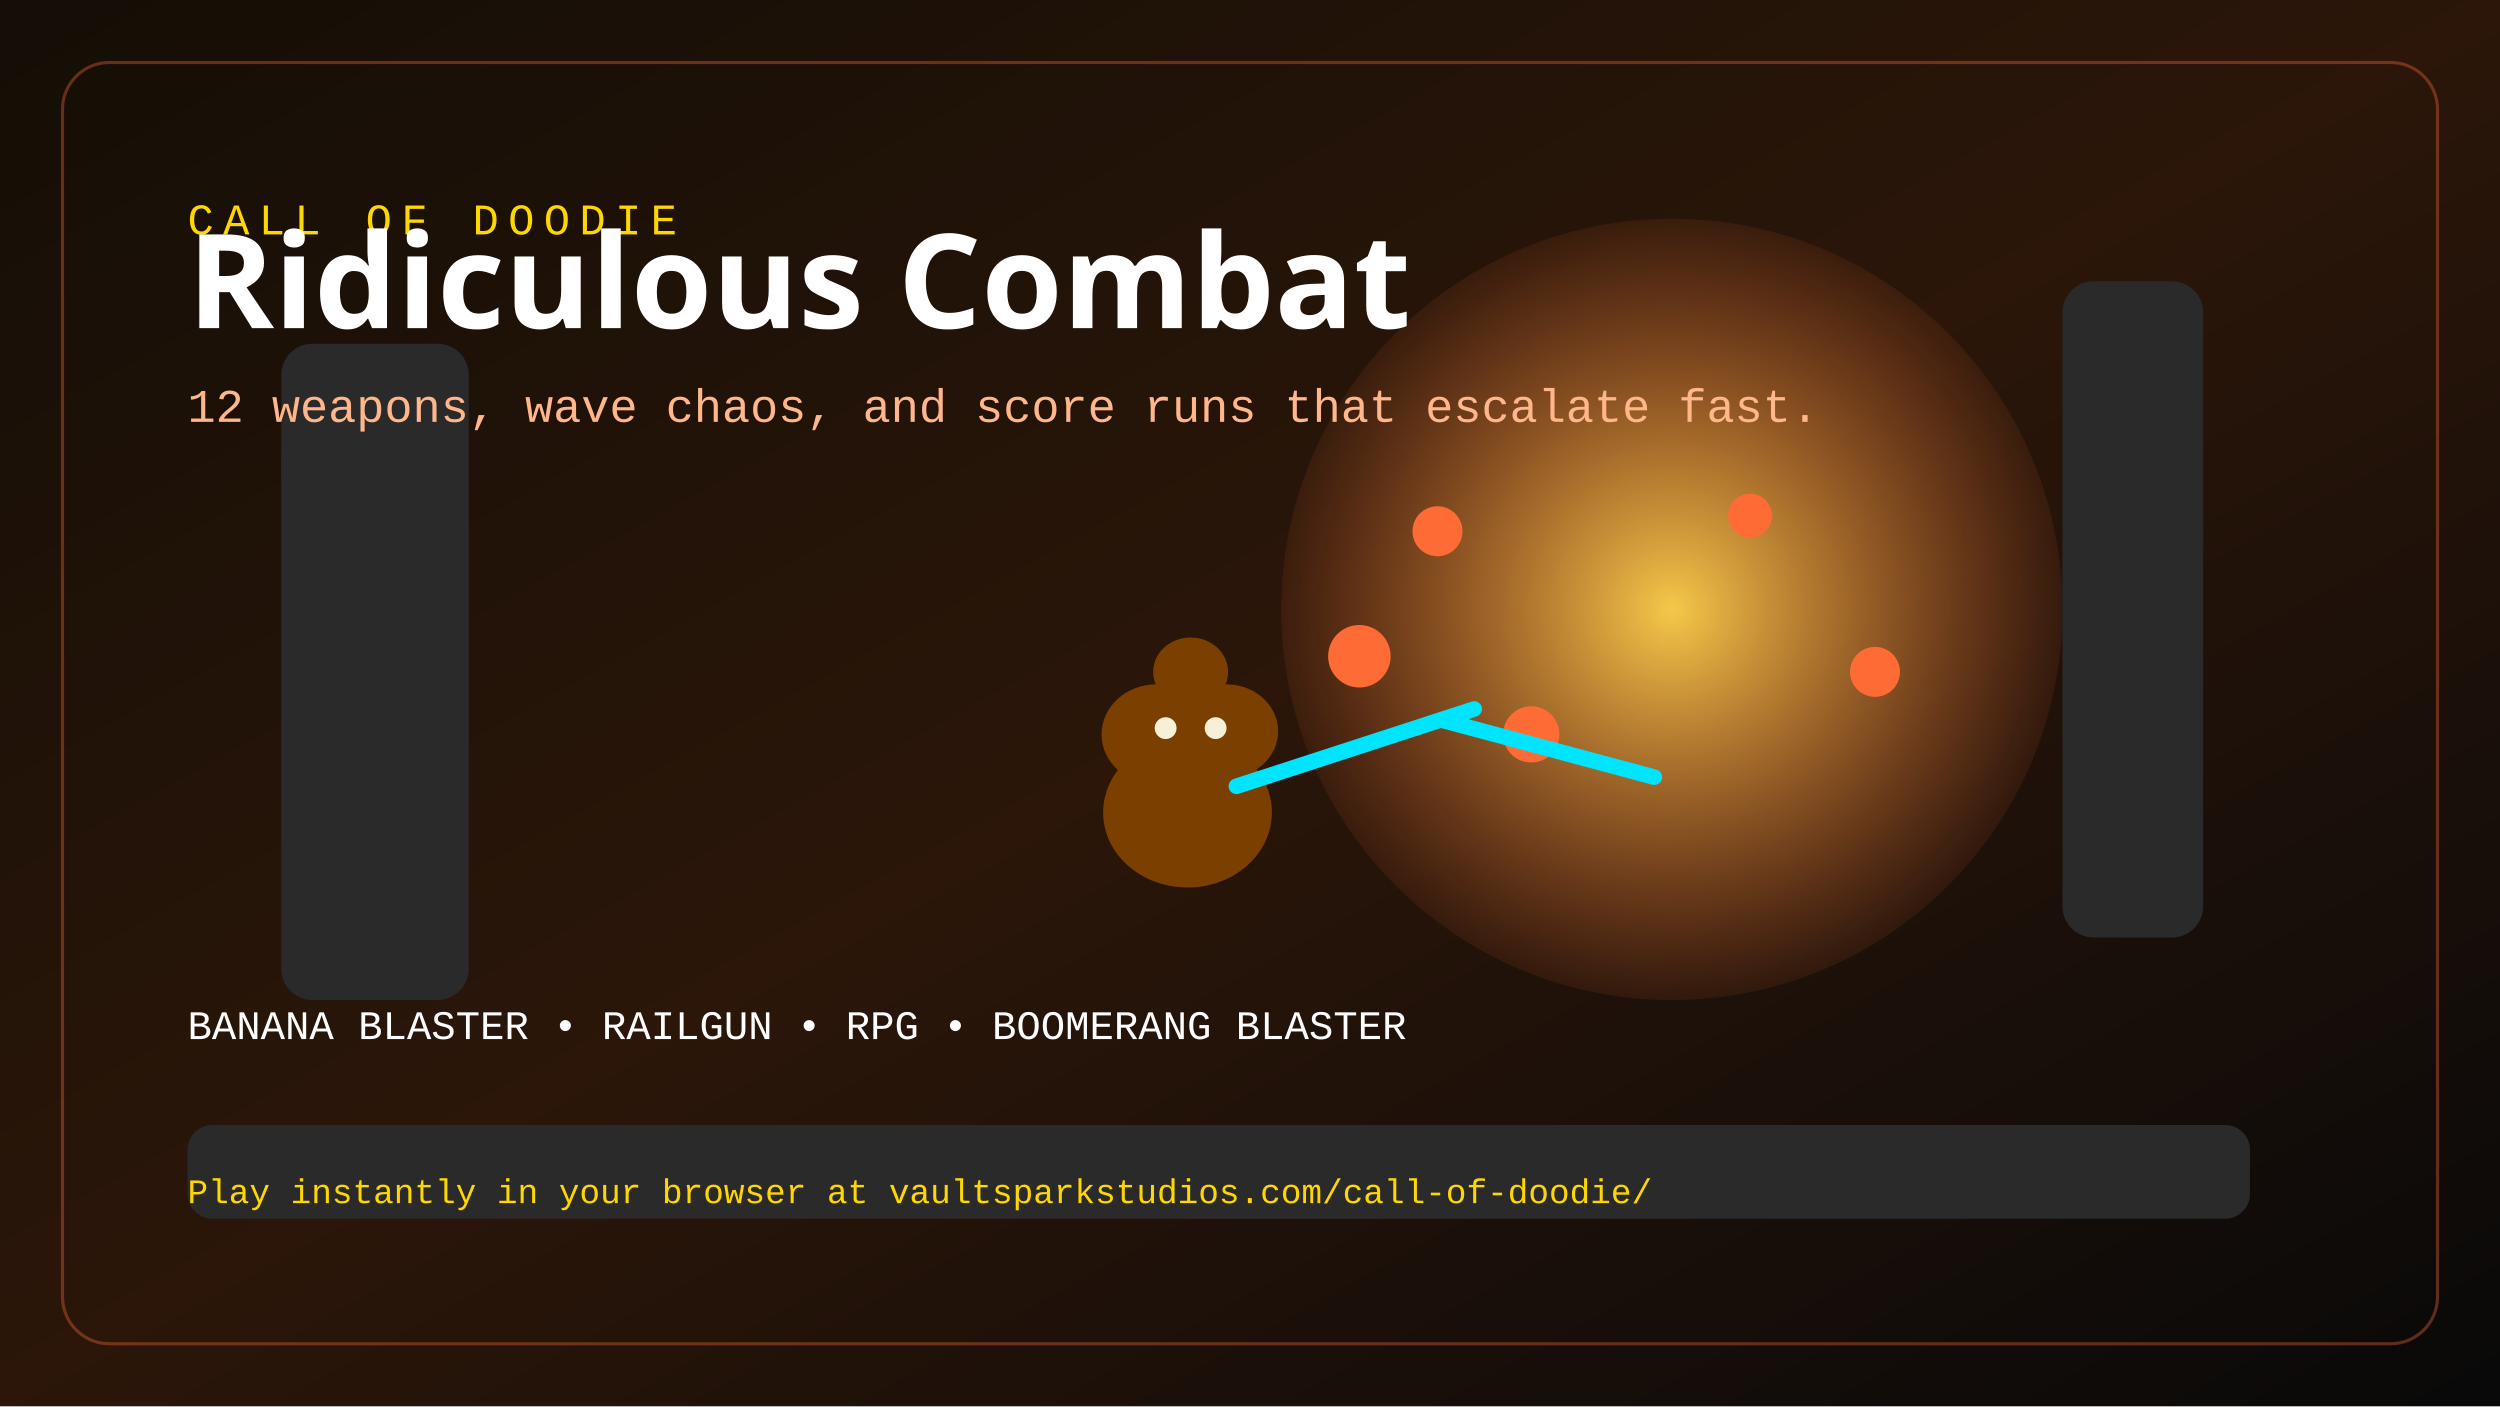
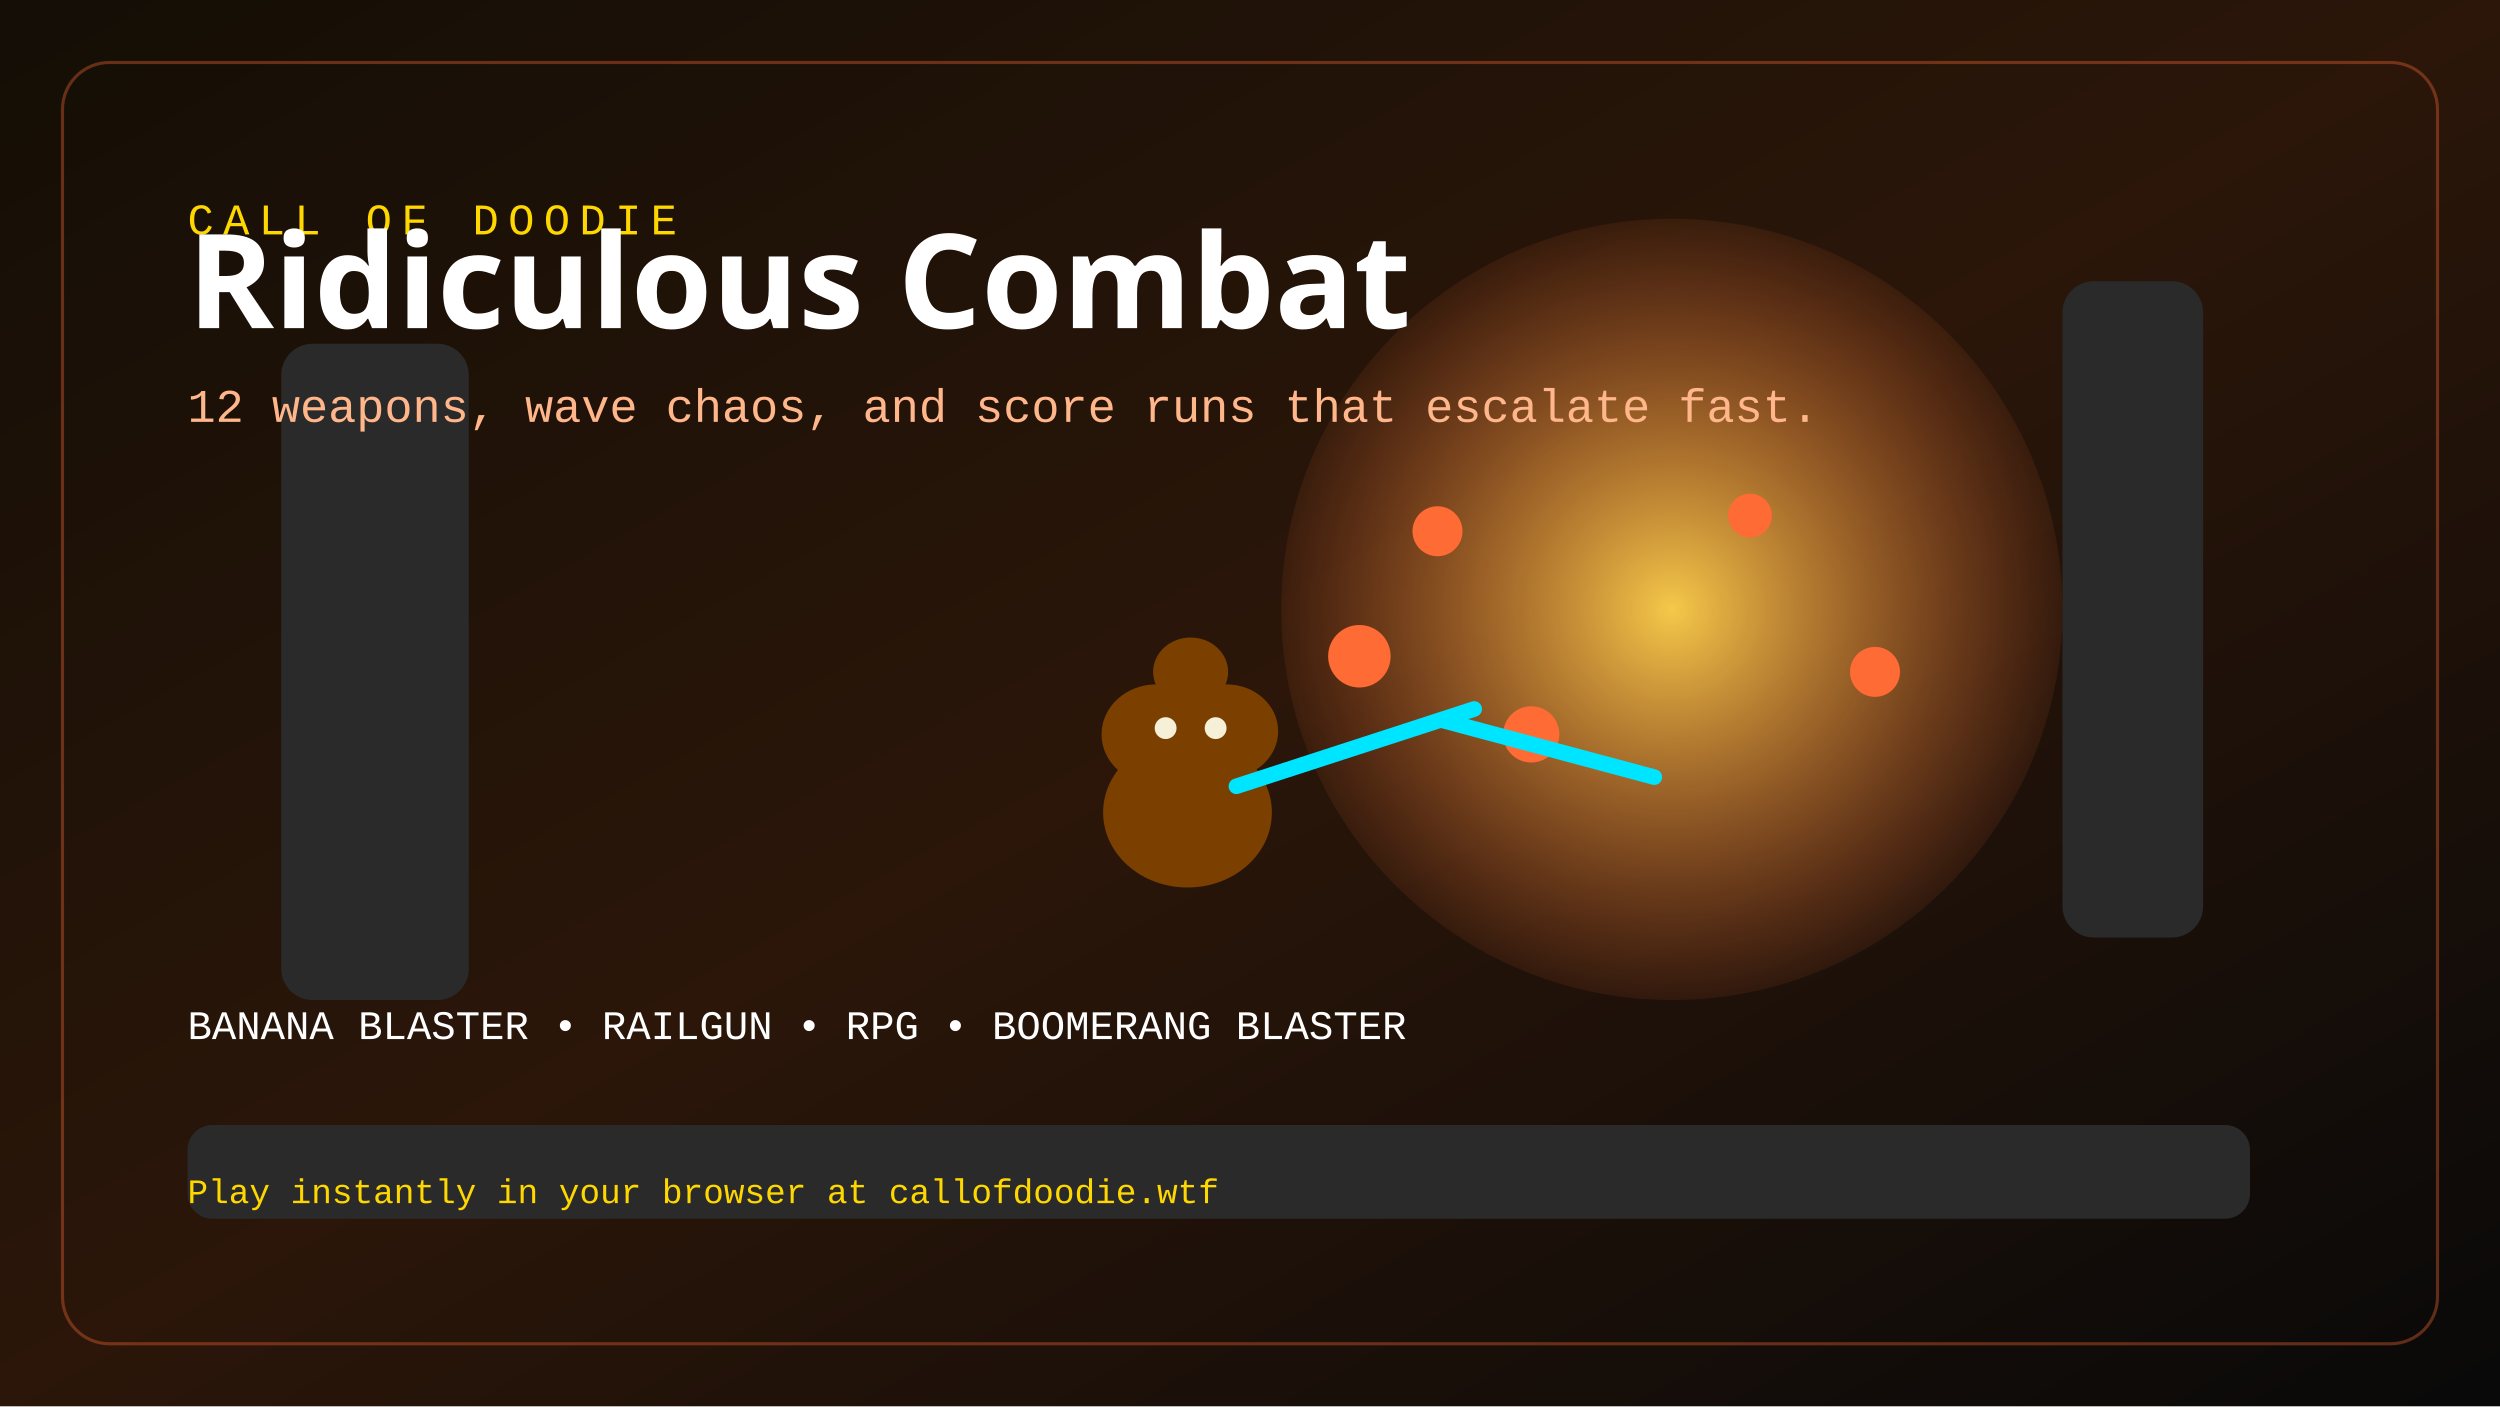
<svg xmlns="http://www.w3.org/2000/svg" viewBox="0 0 1600 900" role="img" aria-labelledby="title desc">
  <defs>
    <linearGradient id="bg" x1="0%" y1="0%" x2="100%" y2="100%">
      <stop offset="0%" stop-color="#140e06" />
      <stop offset="50%" stop-color="#2b1609" />
      <stop offset="100%" stop-color="#090909" />
    </linearGradient>
    <radialGradient id="blast" cx="50%" cy="50%" r="55%">
      <stop offset="0%" stop-color="#ffd24d" stop-opacity="0.95" />
      <stop offset="100%" stop-color="#ff6b35" stop-opacity="0" />
    </radialGradient>
  </defs>
  <rect width="1600" height="900" fill="url(#bg)" />
  <rect x="40" y="40" width="1520" height="820" rx="30" fill="none" stroke="#ff6b35" stroke-opacity="0.35" stroke-width="2" />
  <circle cx="1070" cy="390" r="250" fill="url(#blast)" />
  <g fill="#2a2a2a">
    <rect x="120" y="720" width="1320" height="60" rx="16" />
    <rect x="180" y="220" width="120" height="420" rx="20" />
    <rect x="1320" y="180" width="90" height="420" rx="20" />
  </g>
  <g fill="#ff6b35">
    <circle cx="870" cy="420" r="20" />
    <circle cx="920" cy="340" r="16" />
    <circle cx="980" cy="470" r="18" />
    <circle cx="1120" cy="330" r="14" />
    <circle cx="1200" cy="430" r="16" />
  </g>
  <g fill="#7b3f00">
    <ellipse cx="760" cy="520" rx="54" ry="48" />
    <ellipse cx="740" cy="470" rx="35" ry="32" />
    <ellipse cx="785" cy="468" rx="33" ry="30" />
    <ellipse cx="762" cy="430" rx="24" ry="22" />
  </g>
  <g fill="#f7f0d8">
    <circle cx="746" cy="466" r="7" />
    <circle cx="778" cy="466" r="7" />
  </g>
  <g fill="#00e5ff">
    <rect x="785" y="500" width="170" height="10" rx="5" transform="rotate(-18 785 500)" />
    <rect x="920" y="455" width="150" height="10" rx="5" transform="rotate(15 920 455)" />
  </g>
  <text x="120" y="150" fill="#ffd700" font-size="28" font-family="'Courier New', monospace" letter-spacing="6">CALL OF DOODIE</text>
  <text x="120" y="210" fill="#ffffff" font-size="84" font-weight="900" font-family="'Trebuchet MS', sans-serif">Ridiculous Combat</text>
  <text x="120" y="270" fill="#ffb68a" font-size="30" font-family="'Courier New', monospace">12 weapons, wave chaos, and score runs that escalate fast.</text>
  <text x="120" y="665" fill="#ffffff" font-size="26" font-family="'Courier New', monospace">BANANA BLASTER  •  RAILGUN  •  RPG  •  BOOMERANG BLASTER</text>
-   <text x="120" y="770" fill="#ffd700" font-size="22" font-family="'Courier New', monospace">Play instantly in your browser at vaultsparkstudios.com/call-of-doodie/</text>
+   <text x="120" y="770" fill="#ffd700" font-size="22" font-family="'Courier New', monospace">Play instantly in your browser at callofdoodie.wtf</text>
</svg>
